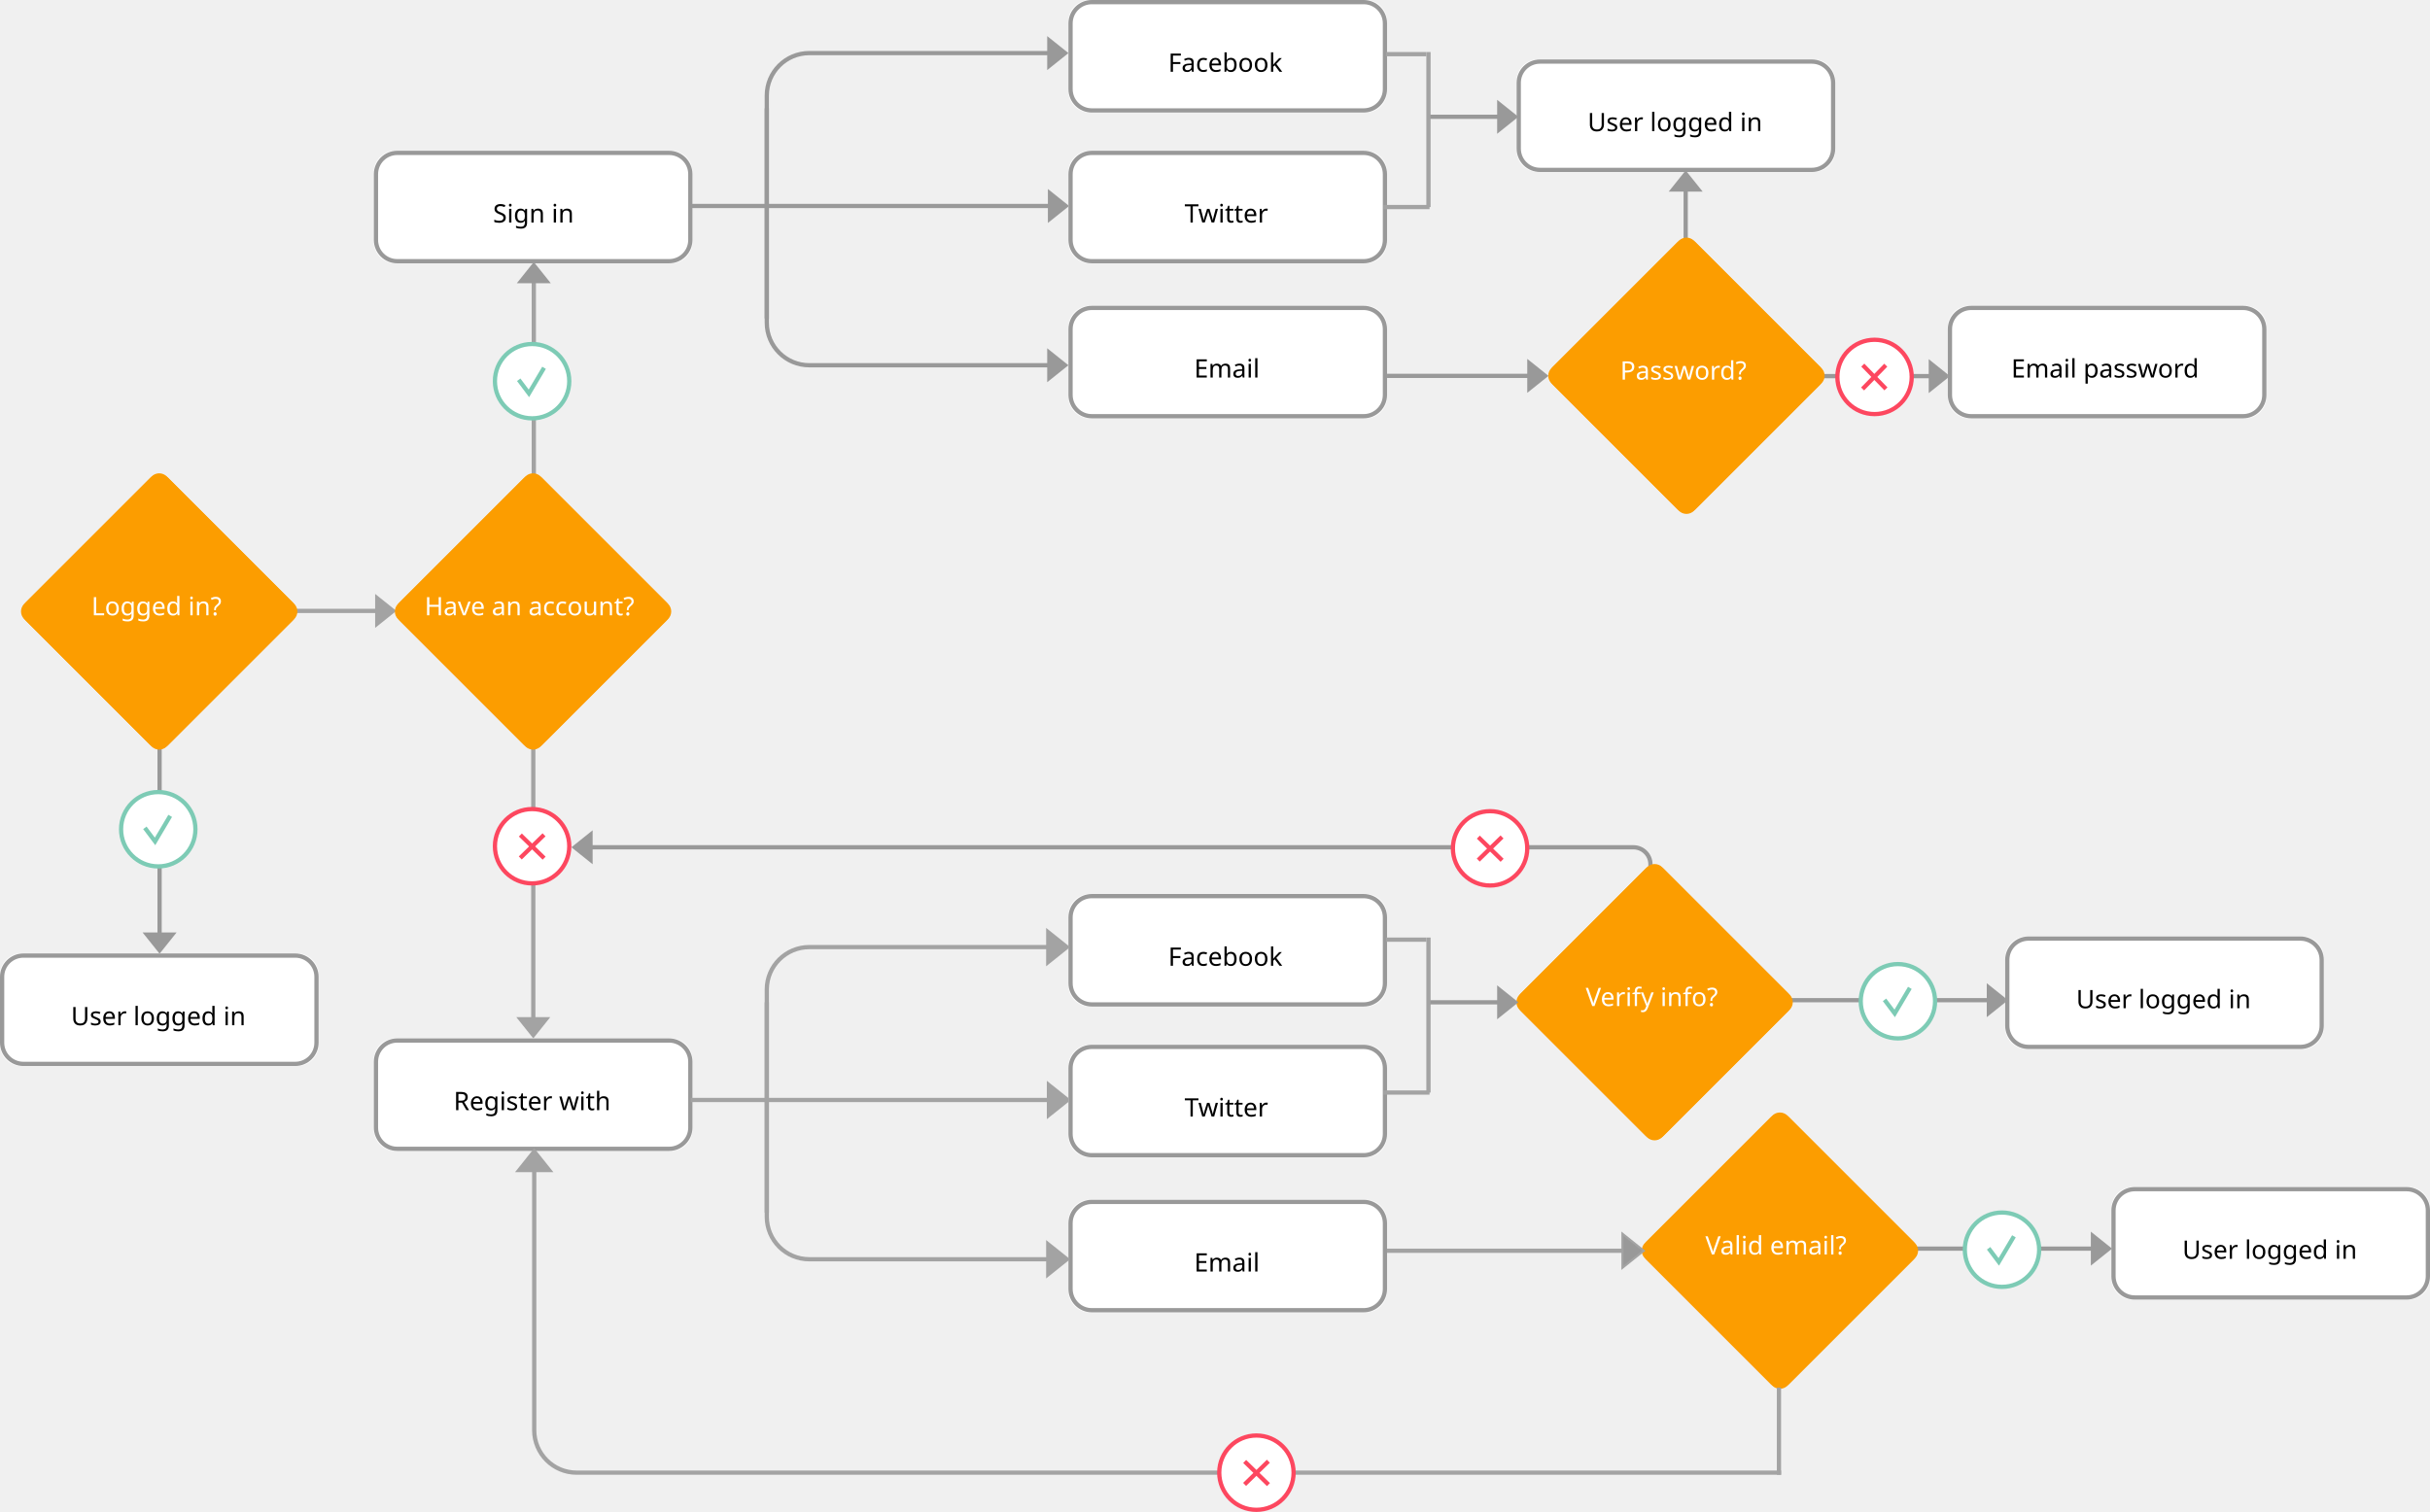
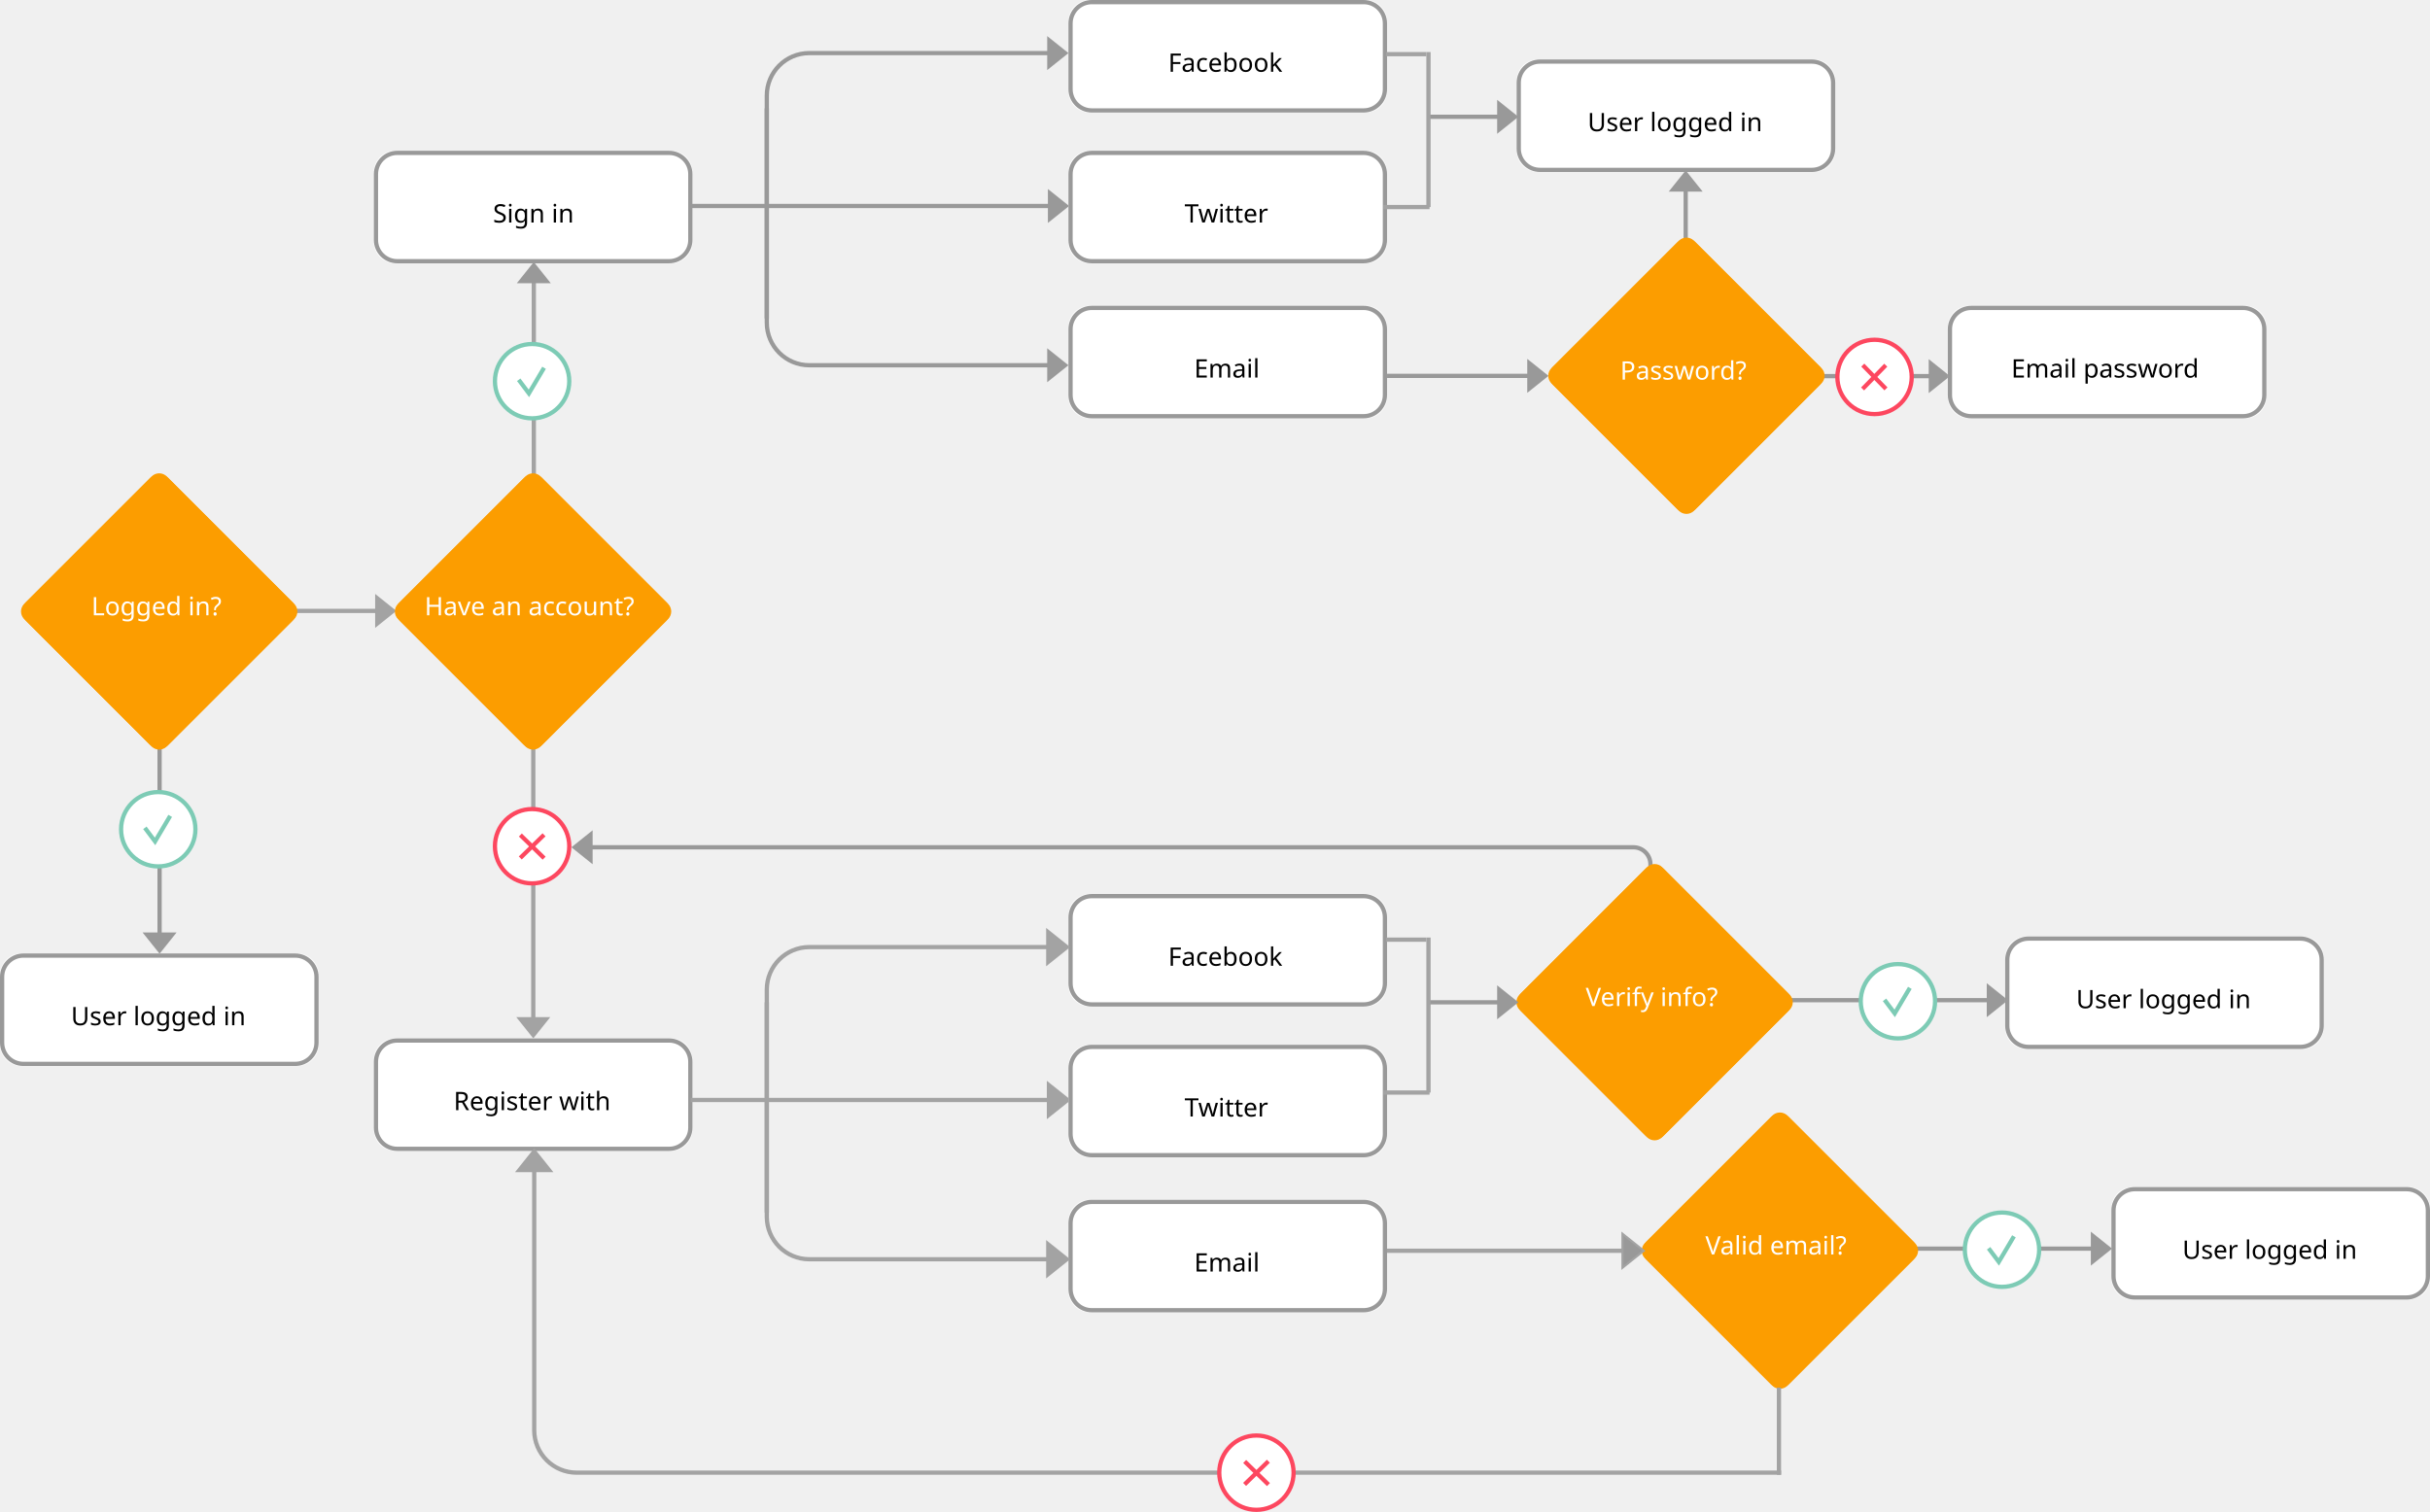
<svg xmlns="http://www.w3.org/2000/svg" xmlns:xlink="http://www.w3.org/1999/xlink" width="1144px" height="712px" viewBox="0 0 1144 712" version="1.1">
  <defs>
    <rect id="path-1" x="51.48" y="18.48" width="94.935" height="94.935" rx="5" />
    <rect id="path-2" x="51.48" y="18.48" width="94.935" height="94.935" rx="5" />
    <rect id="path-3" x="0" y="0" width="150" height="53" rx="10" />
    <rect id="path-4" x="51.48" y="18.48" width="94.935" height="94.935" rx="5" />
    <rect id="path-5" x="0" y="0" width="150" height="53" rx="10" />
    <rect id="path-6" x="0" y="0" width="150" height="53" rx="10" />
    <rect id="path-7" x="0" y="0" width="150" height="53" rx="10" />
    <rect id="path-8" x="0" y="0" width="150" height="53" rx="10" />
    <rect id="path-9" x="0" y="0" width="150" height="53" rx="10" />
    <rect id="path-10" x="51.48" y="18.48" width="94.935" height="94.935" rx="5" />
    <rect id="path-11" x="51.48" y="18.48" width="94.935" height="94.935" rx="5" />
    <rect id="path-12" x="0" y="0" width="150" height="53" rx="10" />
    <rect id="path-13" x="0" y="0" width="150" height="53" rx="10" />
    <rect id="path-14" x="0" y="0" width="150" height="53" rx="10" />
    <rect id="path-15" x="0" y="0" width="150" height="53" rx="10" />
    <rect id="path-16" x="0" y="0" width="150" height="53" rx="10" />
    <rect id="path-17" x="0" y="0" width="150" height="53" rx="10" />
    <rect id="path-18" x="0" y="0" width="150" height="53" rx="10" />
  </defs>
  <g id="flows" stroke="none" stroke-width="1" fill="none" fill-rule="evenodd">
    <g id="Group-3" transform="translate(-24, 0)">
-       <g id="Group-2">
-         <g id="Path-2" transform="translate(159, 271)">
-           <path d="M0,16.683 L49.608,16.683" stroke="#A3A3A3" stroke-width="2" />
-           <polygon id="Triangle" fill="#A3A3A3" points="41.608 24.683 41.608 8.683 51.608 16.683" />
-         </g>
-         <g id="Path-2-Copy" transform="translate(275.6213, 179.4867) rotate(-90) translate(-275.6213, -179.4867) translate(219.1213, 169.4867)">
-           <path d="M0,9.683 L110.608,9.683" id="Path-2" stroke="#A3A3A3" stroke-width="2" />
-           <polygon id="Triangle" fill="#999999" points="102.608 17.683 102.608 1.683 112.608 9.683" />
-         </g>
-         <g id="Path-2" transform="translate(99.5, 398.5) scale(-1, 1) rotate(90) translate(-99.5, -398.5) translate(48, 390)">
-           <path d="M0,8.129 L100.123,8.129" stroke="#999999" stroke-width="2" />
-           <polygon id="Triangle" fill="#999999" points="92.123 16.129 92.123 0.129 102.123 8.129" />
-         </g>
-         <g id="Path-2-Copy-9" transform="translate(275.0613, 419.0288) scale(-1, 1) rotate(90) translate(-275.0613, -419.0288) translate(205.1005, 403.8995)">
-           <path d="M0,15.129 L137.921,15.129" id="Path-2" stroke="#A3A3A3" stroke-width="2" />
-           <polygon id="Triangle" fill="#A3A3A3" points="129.921 23.129 129.921 7.129 139.921 15.129" />
-         </g>
-         <g id="BLOCK-question" transform="translate(0, 222)">
-           <g id="Rectangle" transform="translate(98.94741, 65.94741) rotate(-45) translate(-98.94741, -65.94741) ">
-             <use fill="#FC9D00" fill-rule="evenodd" xlink:href="#path-1" />
-             <rect stroke="#FC9D00" stroke-width="2" x="52.48" y="19.48" width="92.935" height="92.935" rx="5" />
-           </g>
-           <text id="The-question" font-family="Raleway-SemiBold, Raleway" font-size="12" font-weight="500" line-spacing="14" fill="#FFFFFF">
-             <tspan x="67.036" y="67.76">Logged in?</tspan>
-           </text>
-         </g>
-         <g id="BLOCK-question" transform="translate(176, 222)">
-           <g id="Rectangle" transform="translate(98.94741, 65.94741) rotate(-45) translate(-98.94741, -65.94741) ">
-             <use fill="#FC9D00" fill-rule="evenodd" xlink:href="#path-2" />
-             <rect stroke="#FC9D00" stroke-width="2" x="52.48" y="19.48" width="92.935" height="92.935" rx="5" />
-           </g>
-           <text id="The-question" font-family="Raleway-SemiBold, Raleway" font-size="12" font-weight="500" line-spacing="14" fill="#FFFFFF">
-             <tspan x="47.878" y="67.76">Have an account?</tspan>
-           </text>
-         </g>
-         <g id="Path-2-Copy-11" transform="translate(817.5936, 97.74987) rotate(-90) translate(-817.5936, -97.74987) translate(800.0936, 89.74987)">
-           <path d="M0,8 L33,8" id="Path-2" stroke="#999999" stroke-width="2" />
-           <polygon id="Triangle" fill="#999999" points="25 16 25 0 35 8" />
-         </g>
-         <g id="Path-2-Copy-11" transform="translate(677, 169)">
-           <path d="M0,8 L74,8" id="Path-2" stroke="#999999" stroke-width="2" />
-           <polygon id="Triangle" fill="#999999" points="66 16 66 0 76 8" />
-         </g>
-         <g id="Path-2-Copy-8" transform="translate(866, 463)">
-           <path d="M0,8 L101.329,8" id="Path-2" stroke="#999999" stroke-width="2" />
-           <polygon id="Triangle" fill="#999999" points="93.329 16 93.329 0 103.329 8" />
-         </g>
-         <g id="Answer-YES" transform="translate(81, 373)" stroke="#7DCBB5" stroke-width="2">
-           <circle id="Oval" fill="#FFFFFF" fill-rule="evenodd" cx="17.5" cy="17.5" r="17.5" />
-           <polyline id="Path-3" points="11.2 16.84 15.997 23.236 23.129 11.2" />
-         </g>
-         <g id="Answer-YES" transform="translate(257, 162)" stroke="#7DCBB5" stroke-width="2">
-           <circle id="Oval" fill="#FFFFFF" fill-rule="evenodd" cx="17.5" cy="17.5" r="17.5" />
-           <polyline id="Path-3" points="11.2 16.84 15.997 23.236 23.129 11.2" />
-         </g>
-         <g id="Path-2-Copy-7" transform="translate(912, 176.7585) scale(-1, 1) rotate(-180) translate(-912, -176.7585) translate(882, 168.2585)">
-           <path d="M0,8.129 L58,8.129" id="Path-2" stroke="#999999" stroke-width="2" />
-           <polygon id="Triangle" fill="#999999" points="50 16.129 50 0.129 60 8.129" />
-         </g>
-         <g id="BLOCK-page" transform="translate(24, 449)">
+       <g id="Path-2" transform="translate(159, 271)">
+         <path d="M0,16.683 L49.608,16.683" stroke="#A3A3A3" stroke-width="2" />
+         <polygon id="Triangle" fill="#A3A3A3" points="41.608 24.683 41.608 8.683 51.608 16.683" />
+       </g>
+       <g id="Path-2-Copy" transform="translate(275.6213, 179.4867) rotate(-90) translate(-275.6213, -179.4867) translate(219.1213, 169.4867)">
+         <path d="M0,9.683 L110.608,9.683" id="Path-2" stroke="#A3A3A3" stroke-width="2" />
+         <polygon id="Triangle" fill="#999999" points="102.608 17.683 102.608 1.683 112.608 9.683" />
+       </g>
+       <g id="Path-2" transform="translate(99.5, 398.5) scale(-1, 1) rotate(90) translate(-99.5, -398.5) translate(48, 390)">
+         <path d="M0,8.129 L100.123,8.129" stroke="#999999" stroke-width="2" />
+         <polygon id="Triangle" fill="#999999" points="92.123 16.129 92.123 0.129 102.123 8.129" />
+       </g>
+       <g id="Path-2-Copy-9" transform="translate(275.0613, 419.0288) scale(-1, 1) rotate(90) translate(-275.0613, -419.0288) translate(205.1005, 403.8995)">
+         <path d="M0,15.129 L137.921,15.129" id="Path-2" stroke="#A3A3A3" stroke-width="2" />
+         <polygon id="Triangle" fill="#A3A3A3" points="129.921 23.129 129.921 7.129 139.921 15.129" />
+       </g>
+       <g id="BLOCK-question" transform="translate(0, 222)">
+         <g id="Rectangle" transform="translate(98.94741, 65.94741) rotate(-45) translate(-98.94741, -65.94741) ">
+           <use fill="#FC9D00" fill-rule="evenodd" xlink:href="#path-1" />
+           <rect stroke="#FC9D00" stroke-width="2" x="52.48" y="19.48" width="92.935" height="92.935" rx="5" />
+         </g>
+         <text id="The-question" font-family="Raleway-SemiBold, Raleway" font-size="12" font-weight="500" line-spacing="14" fill="#FFFFFF">
+           <tspan x="67.036" y="67.76">Logged in?</tspan>
+         </text>
+       </g>
+       <g id="BLOCK-question" transform="translate(176, 222)">
+         <g id="Rectangle" transform="translate(98.94741, 65.94741) rotate(-45) translate(-98.94741, -65.94741) ">
+           <use fill="#FC9D00" fill-rule="evenodd" xlink:href="#path-2" />
+           <rect stroke="#FC9D00" stroke-width="2" x="52.48" y="19.48" width="92.935" height="92.935" rx="5" />
+         </g>
+         <text id="The-question" font-family="Raleway-SemiBold, Raleway" font-size="12" font-weight="500" line-spacing="14" fill="#FFFFFF">
+           <tspan x="47.878" y="67.76">Have an account?</tspan>
+         </text>
+       </g>
+       <g id="Path-2-Copy-11" transform="translate(817.5936, 97.74987) rotate(-90) translate(-817.5936, -97.74987) translate(800.0936, 89.74987)">
+         <path d="M0,8 L33,8" id="Path-2" stroke="#999999" stroke-width="2" />
+         <polygon id="Triangle" fill="#999999" points="25 16 25 0 35 8" />
+       </g>
+       <g id="Path-2-Copy-11" transform="translate(677, 169)">
+         <path d="M0,8 L74,8" id="Path-2" stroke="#999999" stroke-width="2" />
+         <polygon id="Triangle" fill="#999999" points="66 16 66 0 76 8" />
+       </g>
+       <g id="Path-2-Copy-8" transform="translate(866, 463)">
+         <path d="M0,8 L101.329,8" id="Path-2" stroke="#999999" stroke-width="2" />
+         <polygon id="Triangle" fill="#999999" points="93.329 16 93.329 0 103.329 8" />
+       </g>
+       <g id="Answer-YES" transform="translate(81, 373)" stroke="#7DCBB5" stroke-width="2">
+         <circle id="Oval" fill="#FFFFFF" fill-rule="evenodd" cx="17.5" cy="17.5" r="17.5" />
+         <polyline id="Path-3" points="11.2 16.84 15.997 23.236 23.129 11.2" />
+       </g>
+       <g id="Answer-YES" transform="translate(257, 162)" stroke="#7DCBB5" stroke-width="2">
+         <circle id="Oval" fill="#FFFFFF" fill-rule="evenodd" cx="17.5" cy="17.5" r="17.5" />
+         <polyline id="Path-3" points="11.2 16.84 15.997 23.236 23.129 11.2" />
+       </g>
+       <g id="Path-2-Copy-7" transform="translate(912, 176.7585) scale(-1, 1) rotate(-180) translate(-912, -176.7585) translate(882, 168.2585)">
+         <path d="M0,8.129 L58,8.129" id="Path-2" stroke="#999999" stroke-width="2" />
+         <polygon id="Triangle" fill="#999999" points="50 16.129 50 0.129 60 8.129" />
+       </g>
+       <g id="BLOCK-page" transform="translate(24, 449)">
+         <g id="Rectangle">
+           <use fill="#FFFFFF" fill-rule="evenodd" xlink:href="#path-3" />
+           <rect stroke="#999999" stroke-width="2" x="1" y="1" width="148" height="51" rx="10" />
+         </g>
+         <text id="landing-page" font-family="Raleway-SemiBold, Raleway" font-size="12" font-weight="500" line-spacing="14" fill="#000000">
+           <tspan x="33.42" y="33.79">User logged in</tspan>
+         </text>
+       </g>
+       <g id="BLOCK-question" transform="translate(719, 111)">
+         <g id="Rectangle" transform="translate(98.94741, 65.94741) rotate(-45) translate(-98.94741, -65.94741) ">
+           <use fill="#FC9D00" fill-rule="evenodd" xlink:href="#path-4" />
+           <rect stroke="#FC9D00" stroke-width="2" x="52.48" y="19.48" width="92.935" height="92.935" rx="5" />
+         </g>
+         <text id="The-question" font-family="Raleway-SemiBold, Raleway" font-size="12" font-weight="500" line-spacing="14" fill="#FFFFFF">
+           <tspan x="67.762" y="67.76">Password?</tspan>
+         </text>
+       </g>
+       <g id="BLOCK-page" transform="translate(738, 28)">
+         <g id="Rectangle">
+           <use fill="#FFFFFF" fill-rule="evenodd" xlink:href="#path-5" />
+           <rect stroke="#999999" stroke-width="2" x="1" y="1" width="148" height="51" rx="10" />
+         </g>
+         <text id="landing-page" font-family="Raleway-SemiBold, Raleway" font-size="12" font-weight="500" line-spacing="14" fill="#000000">
+           <tspan x="33.42" y="33.79">User logged in</tspan>
+         </text>
+       </g>
+       <g id="BLOCK-page" transform="translate(968, 441)">
+         <g id="Rectangle">
+           <use fill="#FFFFFF" fill-rule="evenodd" xlink:href="#path-6" />
+           <rect stroke="#999999" stroke-width="2" x="1" y="1" width="148" height="51" rx="10" />
+         </g>
+         <text id="landing-page" font-family="Raleway-SemiBold, Raleway" font-size="12" font-weight="500" line-spacing="14" fill="#000000">
+           <tspan x="33.42" y="33.79">User logged in</tspan>
+         </text>
+       </g>
+       <g id="BLOCK-page" transform="translate(1018, 559)">
+         <g id="Rectangle">
+           <use fill="#FFFFFF" fill-rule="evenodd" xlink:href="#path-7" />
+           <rect stroke="#999999" stroke-width="2" x="1" y="1" width="148" height="51" rx="10" />
+         </g>
+         <text id="landing-page" font-family="Raleway-SemiBold, Raleway" font-size="12" font-weight="500" line-spacing="14" fill="#000000">
+           <tspan x="33.42" y="33.79">User logged in</tspan>
+         </text>
+       </g>
+       <g id="BLOCK-page" transform="translate(200, 489)">
+         <g id="Rectangle">
+           <use fill="#FFFFFF" fill-rule="evenodd" xlink:href="#path-8" />
+           <rect stroke="#999999" stroke-width="2" x="1" y="1" width="148" height="51" rx="10" />
+         </g>
+         <text id="landing-page" font-family="Raleway-SemiBold, Raleway" font-size="12" font-weight="500" line-spacing="14" fill="#000000">
+           <tspan x="37.566" y="33.79">Register with</tspan>
+         </text>
+       </g>
+       <g id="BLOCK-page" transform="translate(200, 71)">
+         <g id="Rectangle">
+           <use fill="#FFFFFF" fill-rule="evenodd" xlink:href="#path-9" />
+           <rect stroke="#999999" stroke-width="2" x="1" y="1" width="148" height="51" rx="10" />
+         </g>
+         <text id="landing-page" font-family="Raleway-SemiBold, Raleway" font-size="12" font-weight="500" line-spacing="14" fill="#000000">
+           <tspan x="56.088" y="33.79">Sign in</tspan>
+         </text>
+       </g>
+       <g id="Answer-YES" transform="translate(900, 454)" stroke="#7DCBB5" stroke-width="2">
+         <circle id="Oval" fill="#FFFFFF" fill-rule="evenodd" cx="17.5" cy="17.5" r="17.5" />
+         <polyline id="Path-3" points="11.2 16.84 15.997 23.236 23.129 11.2" />
+       </g>
+       <g id="Path-2-Copy-8" transform="translate(915, 580)">
+         <path d="M0,8 L101.329,8" id="Path-2" stroke="#999999" stroke-width="2" />
+         <polygon id="Triangle" fill="#999999" points="93.329 16 93.329 0 103.329 8" />
+       </g>
+       <g id="Answer-YES" transform="translate(949, 571)" stroke="#7DCBB5" stroke-width="2">
+         <circle id="Oval" fill="#FFFFFF" fill-rule="evenodd" cx="17.5" cy="17.5" r="17.5" />
+         <polyline id="Path-3" points="11.2 16.84 15.997 23.236 23.129 11.2" />
+       </g>
+       <g id="Answer-NO" transform="translate(274.5, 398.5) rotate(-90) translate(-274.5, -398.5) translate(257, 381)" stroke="#FD475F" stroke-width="2">
+         <circle id="Oval-Copy" fill="#FFFFFF" fill-rule="evenodd" cx="17.5" cy="17.5" r="17.5" />
+         <path d="M22.179,22.411 L12.669,12.651" id="Line" stroke-linecap="square" />
+         <path d="M22.084,12.692 L12.574,22.451" id="Line-Copy" stroke-linecap="square" />
+       </g>
+       <g id="Answer-NO" transform="translate(889, 160)" stroke="#FD475F" stroke-width="2">
+         <circle id="Oval-Copy" fill="#FFFFFF" fill-rule="evenodd" cx="17.5" cy="17.5" r="17.5" />
+         <path d="M22.179,22.411 L12.669,12.651" id="Line" stroke-linecap="square" />
+         <path d="M22.084,12.692 L12.574,22.451" id="Line-Copy" stroke-linecap="square" />
+       </g>
+       <g id="BLOCK-question" transform="translate(763, 523)">
+         <g id="Rectangle" transform="translate(98.94741, 65.94741) rotate(-45) translate(-98.94741, -65.94741) ">
+           <use fill="#FC9D00" fill-rule="evenodd" xlink:href="#path-10" />
+           <rect stroke="#FC9D00" stroke-width="2" x="52.48" y="19.48" width="92.935" height="92.935" rx="5" />
+         </g>
+         <text id="The-question" font-family="Raleway-SemiBold, Raleway" font-size="12" font-weight="500" line-spacing="14" fill="#FFFFFF">
+           <tspan x="63.862" y="67.76">Valid email?</tspan>
+         </text>
+       </g>
+       <g id="Path-2-Copy-10" transform="translate(548, 407) scale(-1, 1) translate(-548, -407) translate(295, 399)">
+         <path d="M0,16 C0,16 0,12.409 0,8 L0,8 C0,3.582 3.588,0 7.999,0 L506,0" id="Path-2" stroke="#999999" stroke-width="2" />
+         <polygon id="Triangle" fill="#999999" points="498 8 498 -8 508 1.77635684e-15" />
+       </g>
+       <g id="BLOCK-question" transform="translate(704, 406)">
+         <g id="Rectangle" transform="translate(98.94741, 65.94741) rotate(-45) translate(-98.94741, -65.94741) ">
+           <use fill="#FC9D00" fill-rule="evenodd" xlink:href="#path-11" />
+           <rect stroke="#FC9D00" stroke-width="2" x="52.48" y="19.48" width="92.935" height="92.935" rx="5" />
+         </g>
+         <text id="The-question" font-family="Raleway-SemiBold, Raleway" font-size="12" font-weight="500" line-spacing="14" fill="#FFFFFF">
+           <tspan x="66.532" y="67.76">Verify info?</tspan>
+         </text>
+       </g>
+       <g id="Path-2-Copy-10" transform="translate(565, 617.5) rotate(-90) translate(-565, -617.5) translate(489, 320)" stroke="#A3A3A3">
+         <path d="M0,595 C0,595 0,586.044 0,575.006 L0,27.994 C0,16.951 8.962,8 19.996,8 L150,8" id="Path-2" stroke-width="2" />
+         <polygon id="Triangle" fill="#A3A3A3" points="142 16 142 0 152 8" />
+       </g>
+       <g id="Answer-NO" transform="translate(615.5, 693.5) rotate(-90) translate(-615.5, -693.5) translate(598, 676)" stroke="#FD475F" stroke-width="2">
+         <circle id="Oval-Copy" fill="#FFFFFF" fill-rule="evenodd" cx="17.5" cy="17.5" r="17.5" />
+         <path d="M22.179,22.411 L12.669,12.651" id="Line" stroke-linecap="square" />
+         <path d="M22.084,12.692 L12.574,22.451" id="Line-Copy" stroke-linecap="square" />
+       </g>
+       <g id="Path-2-Copy-6" transform="translate(349.1293, 89)">
+         <path d="M0,8 L176.2,8" id="Path-2" stroke="#999999" stroke-width="2" />
+         <polygon id="Triangle" fill="#999999" points="168.2 16 168.2 0 178.2 8" />
+       </g>
+       <g id="BLOCK-page" transform="translate(527, 71)">
+         <g id="Rectangle">
+           <use fill="#FFFFFF" fill-rule="evenodd" xlink:href="#path-12" />
+           <rect stroke="#999999" stroke-width="2" x="1" y="1" width="148" height="51" rx="10" />
+         </g>
+         <text id="landing-page" font-family="Raleway-SemiBold, Raleway" font-size="12" font-weight="500" line-spacing="14" fill="#000000">
+           <tspan x="54.672" y="33.79">Twitter</tspan>
+         </text>
+       </g>
+       <g id="BLOCK-page" transform="translate(527, 144)">
+         <g id="Rectangle">
+           <use fill="#FFFFFF" fill-rule="evenodd" xlink:href="#path-13" />
+           <rect stroke="#999999" stroke-width="2" x="1" y="1" width="148" height="51" rx="10" />
+         </g>
+         <text id="landing-page" font-family="Raleway-SemiBold, Raleway" font-size="12" font-weight="500" line-spacing="14" fill="#000000">
+           <tspan x="59.19" y="33.79">Email</tspan>
+         </text>
+       </g>
+       <g id="BLOCK-page" transform="translate(941, 144)">
+         <g id="Rectangle">
+           <use fill="#FFFFFF" fill-rule="evenodd" xlink:href="#path-14" />
+           <rect stroke="#999999" stroke-width="2" x="1" y="1" width="148" height="51" rx="10" />
+         </g>
+         <text id="landing-page" font-family="Raleway-SemiBold, Raleway" font-size="12" font-weight="500" line-spacing="14" fill="#000000">
+           <tspan x="29.868" y="33.79">Email password</tspan>
+         </text>
+       </g>
+       <g id="BLOCK-page" transform="translate(527, 0)">
+         <g id="Rectangle">
+           <use fill="#FFFFFF" fill-rule="evenodd" xlink:href="#path-15" />
+           <rect stroke="#999999" stroke-width="2" x="1" y="1" width="148" height="51" rx="10" />
+         </g>
+         <text id="landing-page" font-family="Raleway-SemiBold, Raleway" font-size="12" font-weight="500" line-spacing="14" fill="#000000">
+           <tspan x="46.968" y="33.79">Facebook</tspan>
+         </text>
+       </g>
+       <g id="Path-2-Copy-10" transform="translate(455, 111.5) scale(-1, 1) rotate(-180) translate(-455, -111.5) translate(385, 51)">
+         <path d="M0,121 C0,121 0,112.053 0,101.002 L0,19.998 C0,8.953 8.957,0 20.003,0 L140,0" id="Path-2" stroke="#999999" stroke-width="2" />
+         <polygon id="Triangle" fill="#999999" points="132 8 132 -8 142 1.77635684e-15" />
+       </g>
+       <g id="Path-2-Copy-10" transform="translate(455, 87.5) scale(-1, -1) rotate(-180) translate(-455, -87.5) translate(385, 25)">
+         <path d="M0,125 C0,125 0,116.048 0,105.003 L0,19.997 C0,8.953 8.957,0 20.003,0 L140,0" id="Path-2" stroke="#999999" stroke-width="2" />
+         <polygon id="Triangle" fill="#999999" points="132 8 132 -8 142 1.77635684e-15" />
+       </g>
+       <g id="Group-Copy" transform="translate(349, 421)">
+         <g id="Path-2-Copy-6" transform="translate(0.12926, 89)" stroke="#A3A3A3">
+           <path d="M0,8 L176.2,8" id="Path-2" stroke-width="2" />
+           <polygon id="Triangle" fill="#A3A3A3" points="168.2 16 168.2 0 178.2 8" />
+         </g>
+         <g id="BLOCK-page" transform="translate(178, 71)">
          <g id="Rectangle">
-             <use fill="#FFFFFF" fill-rule="evenodd" xlink:href="#path-3" />
-             <rect stroke="#999999" stroke-width="2" x="1" y="1" width="148" height="51" rx="10" />
-           </g>
-           <text id="landing-page" font-family="Raleway-SemiBold, Raleway" font-size="12" font-weight="500" line-spacing="14" fill="#000000">
-             <tspan x="33.42" y="33.79">User logged in</tspan>
-           </text>
-         </g>
-         <g id="BLOCK-question" transform="translate(719, 111)">
-           <g id="Rectangle" transform="translate(98.94741, 65.94741) rotate(-45) translate(-98.94741, -65.94741) ">
-             <use fill="#FC9D00" fill-rule="evenodd" xlink:href="#path-4" />
-             <rect stroke="#FC9D00" stroke-width="2" x="52.48" y="19.48" width="92.935" height="92.935" rx="5" />
-           </g>
-           <text id="The-question" font-family="Raleway-SemiBold, Raleway" font-size="12" font-weight="500" line-spacing="14" fill="#FFFFFF">
-             <tspan x="67.762" y="67.76">Password?</tspan>
-           </text>
-         </g>
-         <g id="BLOCK-page" transform="translate(738, 28)">
-           <g id="Rectangle">
-             <use fill="#FFFFFF" fill-rule="evenodd" xlink:href="#path-5" />
-             <rect stroke="#999999" stroke-width="2" x="1" y="1" width="148" height="51" rx="10" />
-           </g>
-           <text id="landing-page" font-family="Raleway-SemiBold, Raleway" font-size="12" font-weight="500" line-spacing="14" fill="#000000">
-             <tspan x="33.42" y="33.79">User logged in</tspan>
-           </text>
-         </g>
-         <g id="BLOCK-page" transform="translate(968, 441)">
-           <g id="Rectangle">
-             <use fill="#FFFFFF" fill-rule="evenodd" xlink:href="#path-6" />
-             <rect stroke="#999999" stroke-width="2" x="1" y="1" width="148" height="51" rx="10" />
-           </g>
-           <text id="landing-page" font-family="Raleway-SemiBold, Raleway" font-size="12" font-weight="500" line-spacing="14" fill="#000000">
-             <tspan x="33.42" y="33.79">User logged in</tspan>
-           </text>
-         </g>
-         <g id="BLOCK-page" transform="translate(1018, 559)">
-           <g id="Rectangle">
-             <use fill="#FFFFFF" fill-rule="evenodd" xlink:href="#path-7" />
-             <rect stroke="#999999" stroke-width="2" x="1" y="1" width="148" height="51" rx="10" />
-           </g>
-           <text id="landing-page" font-family="Raleway-SemiBold, Raleway" font-size="12" font-weight="500" line-spacing="14" fill="#000000">
-             <tspan x="33.42" y="33.79">User logged in</tspan>
-           </text>
-         </g>
-         <g id="BLOCK-page" transform="translate(200, 489)">
-           <g id="Rectangle">
-             <use fill="#FFFFFF" fill-rule="evenodd" xlink:href="#path-8" />
-             <rect stroke="#999999" stroke-width="2" x="1" y="1" width="148" height="51" rx="10" />
-           </g>
-           <text id="landing-page" font-family="Raleway-SemiBold, Raleway" font-size="12" font-weight="500" line-spacing="14" fill="#000000">
-             <tspan x="37.566" y="33.79">Register with</tspan>
-           </text>
-         </g>
-         <g id="BLOCK-page" transform="translate(200, 71)">
-           <g id="Rectangle">
-             <use fill="#FFFFFF" fill-rule="evenodd" xlink:href="#path-9" />
-             <rect stroke="#999999" stroke-width="2" x="1" y="1" width="148" height="51" rx="10" />
-           </g>
-           <text id="landing-page" font-family="Raleway-SemiBold, Raleway" font-size="12" font-weight="500" line-spacing="14" fill="#000000">
-             <tspan x="56.088" y="33.79">Sign in</tspan>
-           </text>
-         </g>
-         <g id="Answer-YES" transform="translate(900, 454)" stroke="#7DCBB5" stroke-width="2">
-           <circle id="Oval" fill="#FFFFFF" fill-rule="evenodd" cx="17.5" cy="17.5" r="17.5" />
-           <polyline id="Path-3" points="11.2 16.84 15.997 23.236 23.129 11.2" />
-         </g>
-         <g id="Path-2-Copy-8" transform="translate(915, 580)">
-           <path d="M0,8 L101.329,8" id="Path-2" stroke="#999999" stroke-width="2" />
-           <polygon id="Triangle" fill="#999999" points="93.329 16 93.329 0 103.329 8" />
-         </g>
-         <g id="Answer-YES" transform="translate(949, 571)" stroke="#7DCBB5" stroke-width="2">
-           <circle id="Oval" fill="#FFFFFF" fill-rule="evenodd" cx="17.5" cy="17.5" r="17.5" />
-           <polyline id="Path-3" points="11.2 16.84 15.997 23.236 23.129 11.2" />
-         </g>
-         <g id="Answer-NO" transform="translate(274.5, 398.5) rotate(-90) translate(-274.5, -398.5) translate(257, 381)" stroke="#FD475F" stroke-width="2">
-           <circle id="Oval-Copy" fill="#FFFFFF" fill-rule="evenodd" cx="17.5" cy="17.5" r="17.5" />
-           <path d="M22.179,22.411 L12.669,12.651" id="Line" stroke-linecap="square" />
-           <path d="M22.084,12.692 L12.574,22.451" id="Line-Copy" stroke-linecap="square" />
-         </g>
-         <g id="Answer-NO" transform="translate(889, 160)" stroke="#FD475F" stroke-width="2">
-           <circle id="Oval-Copy" fill="#FFFFFF" fill-rule="evenodd" cx="17.5" cy="17.5" r="17.5" />
-           <path d="M22.179,22.411 L12.669,12.651" id="Line" stroke-linecap="square" />
-           <path d="M22.084,12.692 L12.574,22.451" id="Line-Copy" stroke-linecap="square" />
-         </g>
-         <g id="BLOCK-question" transform="translate(763, 523)">
-           <g id="Rectangle" transform="translate(98.94741, 65.94741) rotate(-45) translate(-98.94741, -65.94741) ">
-             <use fill="#FC9D00" fill-rule="evenodd" xlink:href="#path-10" />
-             <rect stroke="#FC9D00" stroke-width="2" x="52.48" y="19.48" width="92.935" height="92.935" rx="5" />
-           </g>
-           <text id="The-question" font-family="Raleway-SemiBold, Raleway" font-size="12" font-weight="500" line-spacing="14" fill="#FFFFFF">
-             <tspan x="63.862" y="67.76">Valid email?</tspan>
-           </text>
-         </g>
-         <g id="Path-2-Copy-10" transform="translate(548, 407) scale(-1, 1) translate(-548, -407) translate(295, 399)">
-           <path d="M0,16 C0,16 0,12.409 0,8 L0,8 C0,3.582 3.588,0 7.999,0 L506,0" id="Path-2" stroke="#999999" stroke-width="2" />
-           <polygon id="Triangle" fill="#999999" points="498 8 498 -8 508 1.77635684e-15" />
-         </g>
-         <g id="BLOCK-question" transform="translate(704, 406)">
-           <g id="Rectangle" transform="translate(98.94741, 65.94741) rotate(-45) translate(-98.94741, -65.94741) ">
-             <use fill="#FC9D00" fill-rule="evenodd" xlink:href="#path-11" />
-             <rect stroke="#FC9D00" stroke-width="2" x="52.48" y="19.48" width="92.935" height="92.935" rx="5" />
-           </g>
-           <text id="The-question" font-family="Raleway-SemiBold, Raleway" font-size="12" font-weight="500" line-spacing="14" fill="#FFFFFF">
-             <tspan x="66.532" y="67.76">Verify info?</tspan>
-           </text>
-         </g>
-         <g id="Path-2-Copy-10" transform="translate(565, 617.5) rotate(-90) translate(-565, -617.5) translate(489, 320)" stroke="#A3A3A3">
-           <path d="M0,595 C0,595 0,586.044 0,575.006 L0,27.994 C0,16.951 8.962,8 19.996,8 L150,8" id="Path-2" stroke-width="2" />
-           <polygon id="Triangle" fill="#A3A3A3" points="142 16 142 0 152 8" />
-         </g>
-         <g id="Answer-NO" transform="translate(615.5, 693.5) rotate(-90) translate(-615.5, -693.5) translate(598, 676)" stroke="#FD475F" stroke-width="2">
-           <circle id="Oval-Copy" fill="#FFFFFF" fill-rule="evenodd" cx="17.5" cy="17.5" r="17.5" />
-           <path d="M22.179,22.411 L12.669,12.651" id="Line" stroke-linecap="square" />
-           <path d="M22.084,12.692 L12.574,22.451" id="Line-Copy" stroke-linecap="square" />
-         </g>
-         <g id="Answer-NO" transform="translate(725.5, 399.5) rotate(-90) translate(-725.5, -399.5) translate(708, 382)" stroke="#FD475F" stroke-width="2">
-           <circle id="Oval-Copy" fill="#FFFFFF" fill-rule="evenodd" cx="17.5" cy="17.5" r="17.5" />
-           <path d="M22.179,22.411 L12.669,12.651" id="Line" stroke-linecap="square" />
-           <path d="M22.084,12.692 L12.574,22.451" id="Line-Copy" stroke-linecap="square" />
-         </g>
-         <g id="Path-2-Copy-6" transform="translate(349.1293, 89)">
-           <path d="M0,8 L176.2,8" id="Path-2" stroke="#999999" stroke-width="2" />
-           <polygon id="Triangle" fill="#999999" points="168.2 16 168.2 0 178.2 8" />
-         </g>
-         <g id="BLOCK-page" transform="translate(527, 71)">
-           <g id="Rectangle">
-             <use fill="#FFFFFF" fill-rule="evenodd" xlink:href="#path-12" />
+             <use fill="#FFFFFF" fill-rule="evenodd" xlink:href="#path-16" />
            <rect stroke="#999999" stroke-width="2" x="1" y="1" width="148" height="51" rx="10" />
          </g>
          <text id="landing-page" font-family="Raleway-SemiBold, Raleway" font-size="12" font-weight="500" line-spacing="14" fill="#000000">
            <tspan x="54.672" y="33.79">Twitter</tspan>
          </text>
        </g>
-         <g id="BLOCK-page" transform="translate(527, 144)">
+         <g id="BLOCK-page" transform="translate(178, 144)">
          <g id="Rectangle">
-             <use fill="#FFFFFF" fill-rule="evenodd" xlink:href="#path-13" />
+             <use fill="#FFFFFF" fill-rule="evenodd" xlink:href="#path-17" />
            <rect stroke="#999999" stroke-width="2" x="1" y="1" width="148" height="51" rx="10" />
          </g>
          <text id="landing-page" font-family="Raleway-SemiBold, Raleway" font-size="12" font-weight="500" line-spacing="14" fill="#000000">
            <tspan x="59.19" y="33.79">Email</tspan>
          </text>
        </g>
-         <g id="BLOCK-page" transform="translate(941, 144)">
+         <g id="BLOCK-page" transform="translate(178, 0)">
          <g id="Rectangle">
-             <use fill="#FFFFFF" fill-rule="evenodd" xlink:href="#path-14" />
-             <rect stroke="#999999" stroke-width="2" x="1" y="1" width="148" height="51" rx="10" />
-           </g>
-           <text id="landing-page" font-family="Raleway-SemiBold, Raleway" font-size="12" font-weight="500" line-spacing="14" fill="#000000">
-             <tspan x="29.868" y="33.79">Email password</tspan>
-           </text>
-         </g>
-         <g id="BLOCK-page" transform="translate(527, 0)">
-           <g id="Rectangle">
-             <use fill="#FFFFFF" fill-rule="evenodd" xlink:href="#path-15" />
+             <use fill="#FFFFFF" fill-rule="evenodd" xlink:href="#path-18" />
            <rect stroke="#999999" stroke-width="2" x="1" y="1" width="148" height="51" rx="10" />
          </g>
          <text id="landing-page" font-family="Raleway-SemiBold, Raleway" font-size="12" font-weight="500" line-spacing="14" fill="#000000">
            <tspan x="46.968" y="33.79">Facebook</tspan>
          </text>
        </g>
-         <g id="Path-2-Copy-10" transform="translate(455, 111.5) scale(-1, 1) rotate(-180) translate(-455, -111.5) translate(385, 51)">
-           <path d="M0,121 C0,121 0,112.053 0,101.002 L0,19.998 C0,8.953 8.957,0 20.003,0 L140,0" id="Path-2" stroke="#999999" stroke-width="2" />
-           <polygon id="Triangle" fill="#999999" points="132 8 132 -8 142 1.77635684e-15" />
-         </g>
-         <g id="Path-2-Copy-10" transform="translate(455, 87.5) scale(-1, -1) rotate(-180) translate(-455, -87.5) translate(385, 25)">
-           <path d="M0,125 C0,125 0,116.048 0,105.003 L0,19.997 C0,8.953 8.957,0 20.003,0 L140,0" id="Path-2" stroke="#999999" stroke-width="2" />
-           <polygon id="Triangle" fill="#999999" points="132 8 132 -8 142 1.77635684e-15" />
-         </g>
-         <g id="Group-Copy" transform="translate(349, 421)">
-           <g id="Path-2-Copy-6" transform="translate(0.12926, 89)" stroke="#A3A3A3">
-             <path d="M0,8 L176.2,8" id="Path-2" stroke-width="2" />
-             <polygon id="Triangle" fill="#A3A3A3" points="168.2 16 168.2 0 178.2 8" />
-           </g>
-           <g id="BLOCK-page" transform="translate(178, 71)">
-             <g id="Rectangle">
-               <use fill="#FFFFFF" fill-rule="evenodd" xlink:href="#path-16" />
-               <rect stroke="#999999" stroke-width="2" x="1" y="1" width="148" height="51" rx="10" />
-             </g>
-             <text id="landing-page" font-family="Raleway-SemiBold, Raleway" font-size="12" font-weight="500" line-spacing="14" fill="#000000">
-               <tspan x="54.672" y="33.79">Twitter</tspan>
-             </text>
-           </g>
-           <g id="BLOCK-page" transform="translate(178, 144)">
-             <g id="Rectangle">
-               <use fill="#FFFFFF" fill-rule="evenodd" xlink:href="#path-17" />
-               <rect stroke="#999999" stroke-width="2" x="1" y="1" width="148" height="51" rx="10" />
-             </g>
-             <text id="landing-page" font-family="Raleway-SemiBold, Raleway" font-size="12" font-weight="500" line-spacing="14" fill="#000000">
-               <tspan x="59.19" y="33.79">Email</tspan>
-             </text>
-           </g>
-           <g id="BLOCK-page" transform="translate(178, 0)">
-             <g id="Rectangle">
-               <use fill="#FFFFFF" fill-rule="evenodd" xlink:href="#path-18" />
-               <rect stroke="#999999" stroke-width="2" x="1" y="1" width="148" height="51" rx="10" />
-             </g>
-             <text id="landing-page" font-family="Raleway-SemiBold, Raleway" font-size="12" font-weight="500" line-spacing="14" fill="#000000">
-               <tspan x="46.968" y="33.79">Facebook</tspan>
-             </text>
-           </g>
-           <g id="Path-2-Copy-10" transform="translate(107, 115.5) scale(-1, 1) rotate(-180) translate(-107, -115.5) translate(36, 51)" stroke="#A3A3A3">
-             <path d="M0,129 C0,129 0,120.053 0,109.002 L0,27.998 C0,16.953 8.957,8 20.003,8 L140,8" id="Path-2" stroke-width="2" />
-             <polygon id="Triangle" fill="#A3A3A3" points="132 16 132 -2.84217094e-14 142 8" />
-           </g>
-           <g id="Path-2-Copy-10" transform="translate(106, 87.5) scale(-1, -1) rotate(-180) translate(-106, -87.5) translate(36, 25)" stroke="#A3A3A3">
-             <path d="M0,125 C0,125 0,116.048 0,105.003 L0,19.997 C0,8.953 8.957,0 20.003,0 L140,0" id="Path-2" stroke-width="2" />
-             <polygon id="Triangle" fill="#A3A3A3" points="132 8 132 -8 142 1.77635684e-15" />
-           </g>
-         </g>
-         <g id="Group" transform="translate(676, 24)">
-           <g id="Path-2-Copy-5" transform="translate(20, 23)">
-             <path d="M0,8 L40.829,8" id="Path-2" stroke="#999999" stroke-width="2" />
-             <polygon id="Triangle" fill="#999999" points="32.829 16 32.829 0 42.829 8" />
-           </g>
-           <path d="M1.5,1.5 L18.5,1.5" id="Line" stroke="#A3A3A3" stroke-width="2" stroke-linecap="square" />
-           <path d="M20.5,1.5 L20.5,72.507" id="Line-2" stroke="#A3A3A3" stroke-width="2" stroke-linecap="square" />
-           <path d="M20,73.5 L0.276,73.5" id="Line-3" stroke="#A3A3A3" stroke-width="2" stroke-linecap="square" />
-         </g>
-         <g id="Path-2-Copy-5" transform="translate(696, 464)">
+         <g id="Path-2-Copy-10" transform="translate(107, 115.5) scale(-1, 1) rotate(-180) translate(-107, -115.5) translate(36, 51)" stroke="#A3A3A3">
+           <path d="M0,129 C0,129 0,120.053 0,109.002 L0,27.998 C0,16.953 8.957,8 20.003,8 L140,8" id="Path-2" stroke-width="2" />
+           <polygon id="Triangle" fill="#A3A3A3" points="132 16 132 -2.84217094e-14 142 8" />
+         </g>
+         <g id="Path-2-Copy-10" transform="translate(106, 87.5) scale(-1, -1) rotate(-180) translate(-106, -87.5) translate(36, 25)" stroke="#A3A3A3">
+           <path d="M0,125 C0,125 0,116.048 0,105.003 L0,19.997 C0,8.953 8.957,0 20.003,0 L140,0" id="Path-2" stroke-width="2" />
+           <polygon id="Triangle" fill="#A3A3A3" points="132 8 132 -8 142 1.77635684e-15" />
+         </g>
+       </g>
+       <g id="Group" transform="translate(676, 24)">
+         <g id="Path-2-Copy-5" transform="translate(20, 23)">
          <path d="M0,8 L40.829,8" id="Path-2" stroke="#999999" stroke-width="2" />
          <polygon id="Triangle" fill="#999999" points="32.829 16 32.829 0 42.829 8" />
        </g>
-         <g id="Path-2-Copy-12" transform="translate(677, 581)" stroke="#A3A3A3">
-           <path d="M0,8 L118.829,8" id="Path-2" stroke-width="2" />
-           <polygon id="Triangle" fill="#999999" points="110.829 16 110.829 0 120.829 8" />
-         </g>
-         <path d="M677.5,442.5 L694.5,442.5" id="Line" stroke="#A3A3A3" stroke-width="2" stroke-linecap="square" />
-         <path d="M696.5,442.5 L696.5,513.507" id="Line-2" stroke="#A3A3A3" stroke-width="2" stroke-linecap="square" />
-         <path d="M696,514.5 L676.276,514.5" id="Line-3" stroke="#A3A3A3" stroke-width="2" stroke-linecap="square" />
-         <path d="M861.5,693.5 L861.5,654.449" id="Line-4" stroke="#A3A3A3" stroke-width="2" stroke-linecap="square" />
-       </g>
+         <path d="M1.5,1.5 L18.5,1.5" id="Line" stroke="#A3A3A3" stroke-width="2" stroke-linecap="square" />
+         <path d="M20.5,1.5 L20.5,72.507" id="Line-2" stroke="#A3A3A3" stroke-width="2" stroke-linecap="square" />
+         <path d="M20,73.5 L0.276,73.5" id="Line-3" stroke="#A3A3A3" stroke-width="2" stroke-linecap="square" />
+       </g>
+       <g id="Path-2-Copy-5" transform="translate(696, 464)">
+         <path d="M0,8 L40.829,8" id="Path-2" stroke="#999999" stroke-width="2" />
+         <polygon id="Triangle" fill="#999999" points="32.829 16 32.829 0 42.829 8" />
+       </g>
+       <g id="Path-2-Copy-12" transform="translate(677, 581)" stroke="#A3A3A3">
+         <path d="M0,8 L118.829,8" id="Path-2" stroke-width="2" />
+         <polygon id="Triangle" fill="#999999" points="110.829 16 110.829 0 120.829 8" />
+       </g>
+       <path d="M677.5,442.5 L694.5,442.5" id="Line" stroke="#A3A3A3" stroke-width="2" stroke-linecap="square" />
+       <path d="M696.5,442.5 L696.5,513.507" id="Line-2" stroke="#A3A3A3" stroke-width="2" stroke-linecap="square" />
+       <path d="M696,514.5 L676.276,514.5" id="Line-3" stroke="#A3A3A3" stroke-width="2" stroke-linecap="square" />
+       <path d="M861.5,693.5 L861.5,654.449" id="Line-4" stroke="#A3A3A3" stroke-width="2" stroke-linecap="square" />
    </g>
  </g>
</svg>
